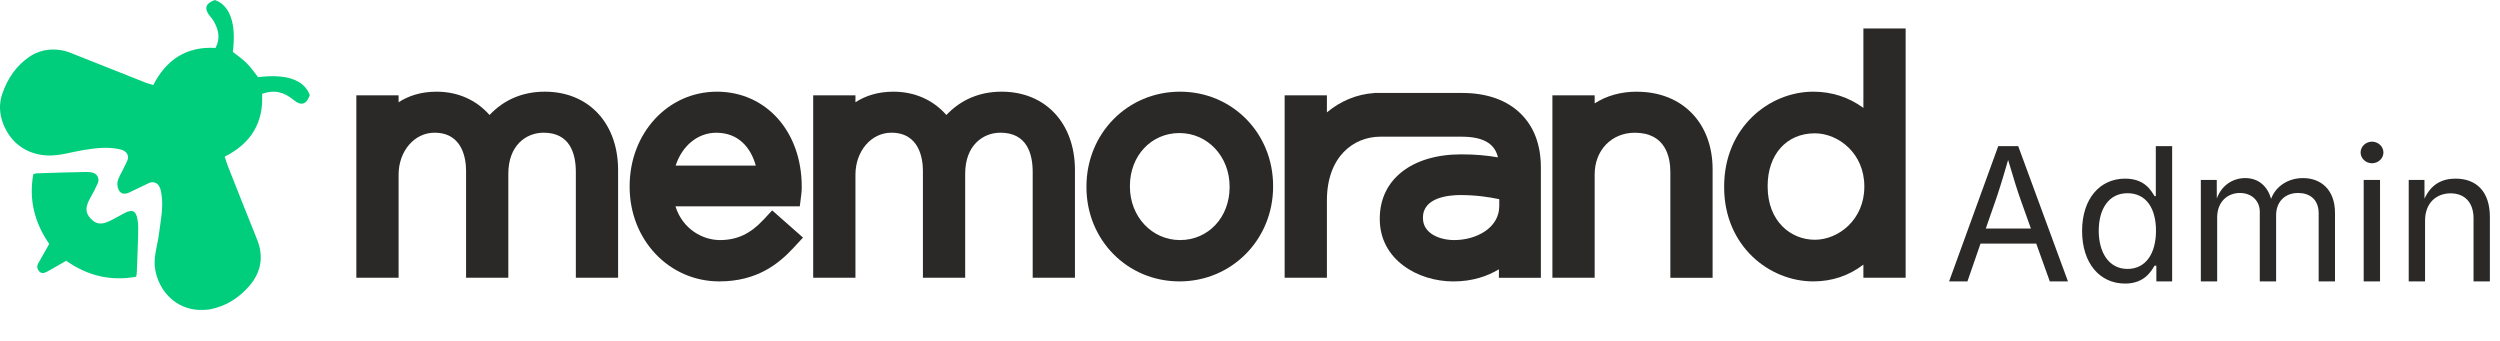
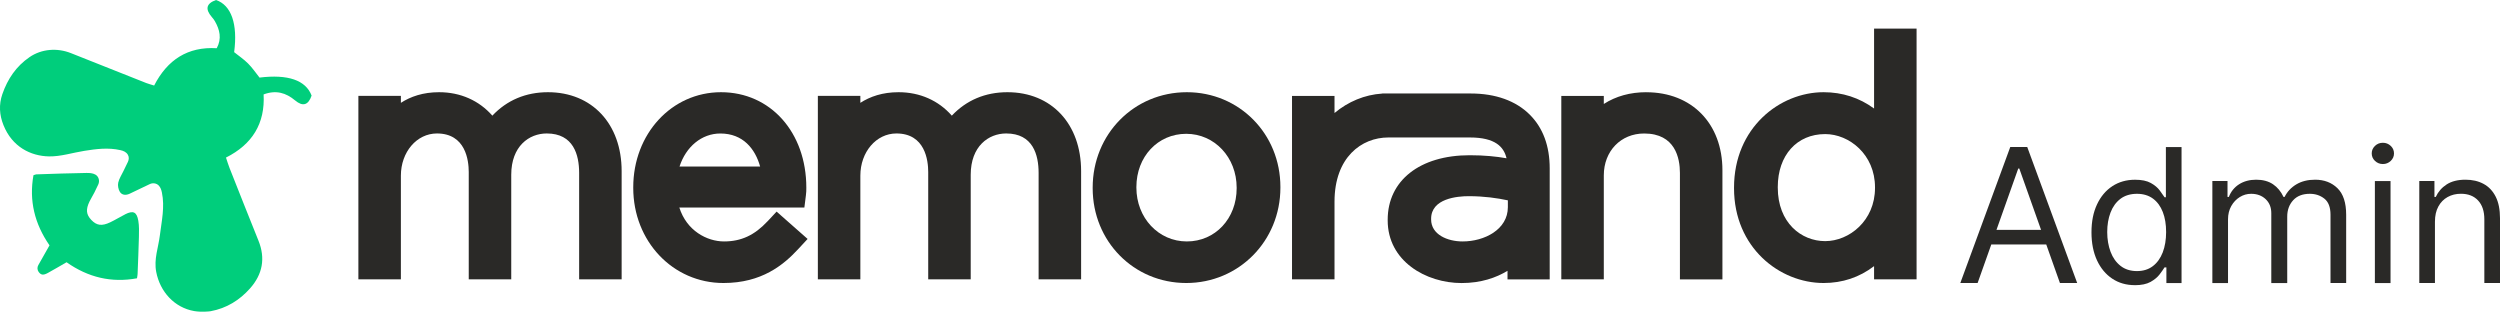
- <svg xmlns="http://www.w3.org/2000/svg" id="Capa_2" data-name="Capa 2" viewBox="0 0 645.45 87.99">
+ <svg xmlns="http://www.w3.org/2000/svg" id="Capa_2" data-name="Capa 2" viewBox="0 0 641.77 80">
  <defs>
    <style>
      .cls-1 {
-         font-family: Inter-Regular, Inter;
-         font-size: 48px;
-         font-variation-settings: 'wght' 400, 'slnt' 0;
+         fill: #00ce7c;
      }

-       .cls-1, .cls-2 {
+       .cls-2 {
        fill: #2a2927;
-       }
- 
-       .cls-3 {
-         fill: #00ce7c;
      }
    </style>
  </defs>
  <g id="Capa_1-2" data-name="Capa 1">
    <g>
      <g>
        <g>
          <path class="cls-2" d="M258.61,23.67c-5.69,0-10.54,2.06-14.27,6.02-3.41-3.88-8.18-6.02-13.67-6.02-4.13,0-7.32,1.12-9.81,2.73v-1.79h-10.91v47.09h10.91v-26.61c0-6.07,4.07-10.83,9.26-10.83,7.37,0,8.16,6.92,8.16,9.89v27.55h10.91v-26.84c0-7.32,4.57-10.6,9.11-10.6,6.88,0,8.32,5.51,8.32,10.13v27.32h10.91v-27.79c0-12.11-7.6-20.25-18.92-20.25Z" />
          <path class="cls-2" d="M197.02,56.82c-3.33,3.57-6.77,5.16-11.15,5.16s-9.61-2.75-11.48-8.71h32.1l.39-3.1c.11-.85,.11-1.26,.11-2.01,0-14.19-9.21-24.49-21.9-24.49s-22.53,10.72-22.53,24.41v.16c0,13.69,10.17,24.41,23.15,24.41,9.84,0,15.4-4.63,19.15-8.66l2.46-2.65-7.96-7.02-2.34,2.51Zm-12.1-22.55c5.81,0,8.94,3.92,10.21,8.48h-20.69c1.65-5.08,5.67-8.48,10.49-8.48Z" />
          <path class="cls-2" d="M140.66,23.67c-5.69,0-10.54,2.06-14.27,6.02-3.41-3.88-8.18-6.02-13.67-6.02-4.13,0-7.32,1.12-9.81,2.73v-1.79h-10.91v47.09h10.91v-26.61c0-6.07,4.07-10.83,9.26-10.83,7.37,0,8.16,6.92,8.16,9.89v27.55h10.91v-26.84c0-7.32,4.57-10.6,9.11-10.6,6.88,0,8.32,5.51,8.32,10.13v27.32h10.91v-27.79c0-12.11-7.6-20.25-18.92-20.25Z" />
          <path class="cls-2" d="M377.58,23.99h-20.85c-.39-.01-.78-.01-1.17,0h-.74v.03c-4.5,.29-8.73,2.06-12.24,4.99v-4.39h-10.91v47.09h10.91v-19.94c0-11.39,6.94-16.48,13.81-16.48h.38s18.14,0,20.58,0c6.52,0,8.71,2.44,9.39,5.34-2.61-.46-5.65-.78-9.47-.78-12.78,0-21.04,6.5-21.04,16.56v.16c0,10.45,9.79,16.09,18.99,16.09,4.96,0,8.83-1.36,11.77-3.14v2.2h10.83v-28.49c0-5.76-1.72-10.41-5.12-13.8-3.55-3.55-8.79-5.43-15.13-5.43Zm9.5,29.2c0,5.71-5.99,8.79-11.62,8.79-3.89,0-8.08-1.77-8.08-5.65v-.16c0-5.24,6.75-5.81,9.65-5.81,3.98,0,7.33,.49,10.05,1.07v1.76Z" />
          <path class="cls-2" d="M422.62,23.67c-4.14,0-7.82,1.03-10.91,3.02v-2.07h-10.91v47.09h10.91v-26.69c0-6.23,4.36-10.75,10.36-10.75,7.99,0,9.18,6.34,9.18,10.13v27.32h10.91v-28.02c0-11.97-7.85-20.02-19.54-20.02Z" />
          <path class="cls-2" d="M481.09,7.35V27.86c-3.76-2.76-8.14-4.19-12.95-4.19-11.3,0-23,9.16-23,24.49v.16c0,15.23,11.69,24.33,23,24.33,4.84,0,9.17-1.45,12.95-4.33v3.39h10.91V7.35h-10.91Zm.24,40.89c0,8.44-6.64,13.66-12.79,13.66s-12.17-4.72-12.17-13.74v-.16c0-8.12,4.89-13.58,12.17-13.58,6.15,0,12.79,5.22,12.79,13.66v.16Z" />
          <path class="cls-2" d="M304.67,23.67c-13.56,0-24.17,10.76-24.17,24.49v.16c0,13.64,10.55,24.33,24.02,24.33s24.17-10.76,24.17-24.49v-.16c0-13.64-10.55-24.33-24.02-24.33Zm12.79,24.65c0,7.79-5.5,13.66-12.79,13.66s-12.95-6.07-12.95-13.81v-.16c0-7.79,5.5-13.66,12.79-13.66s12.95,6.07,12.95,13.81v.16Z" />
        </g>
-         <path class="cls-3" d="M66.61,19.9c-.96-1.21-1.84-2.51-2.93-3.6-1.09-1.09-2.39-1.96-3.57-2.91,.95-7.24-.73-12.06-4.66-13.39-2.5,.91-2.84,2.32-1.06,4.39,.29,.33,.57,.68,.78,1.06,1.24,2.19,1.81,4.43,.47,6.93-7.44-.45-12.68,2.97-16.07,9.58-.75-.24-1.41-.41-2.04-.65-6.44-2.55-12.88-5.11-19.32-7.67-3.5-1.39-7.51-1.11-10.62,1.02-3.44,2.35-5.64,5.62-6.99,9.52-.93,2.7-.75,5.34,.29,7.94,2.22,5.56,6.97,7.95,11.71,8.03,3,.05,6.01-.94,9.02-1.42,3.08-.5,6.17-.89,9.28-.19,.81,.18,1.5,.48,1.92,1.18,.33,.55,.3,1.24,.02,1.82-.36,.75-.76,1.56-1.15,2.37-.47,.99-1.11,1.94-1.34,2.98-.16,.73,.02,1.72,.42,2.36,.54,.87,1.55,.92,2.49,.49,.94-.43,1.87-.9,2.8-1.34,.82-.39,1.65-.79,2.41-1.15s1.73-.23,2.31,.41c.44,.48,.64,1.07,.78,1.75,.78,3.72-.07,7.34-.52,11-.38,3.11-1.57,6.11-.94,9.38,.98,5.11,4.67,9.17,9.73,10.06,1.83,.32,3.92,.1,4.24,.04,4.08-.75,7.43-2.82,10.14-5.88,3.18-3.6,3.98-7.68,2.14-12.23-2.51-6.21-4.96-12.44-7.43-18.67-.33-.84-.59-1.71-.91-2.66,6.78-3.4,10.07-8.79,9.66-16.21,3.2-1.2,5.75-.41,8.09,1.54,1.97,1.65,3.39,1.22,4.23-1.24-1.49-3.95-6.07-5.53-13.39-4.62ZM32.13,55.02c-1.29,.65-2.52,1.42-3.82,2.04-2.18,1.04-3.5,.84-4.87-.6-1.32-1.39-1.46-2.68-.45-4.76,.38-.78,.85-1.51,1.24-2.28,.34-.69,.67-1.38,.99-2.05,.43-.91,.15-2.05-.73-2.55-.71-.4-1.54-.43-2.35-.42-4.27,.06-8.53,.22-12.8,.36-.16,0-.33,.09-.75,.22-1.16,6.49,.27,12.45,4.12,18-1.02,1.8-1.97,3.49-2.88,5.09-.31,.54-.28,1.22,.09,1.73,.63,.87,1.25,.88,2.38,.26,1.61-.88,3.18-1.82,4.79-2.74,5.55,3.91,11.51,5.32,18.08,4.12,.07-.52,.14-.8,.15-1.09,.12-3.17,.26-6.34,.34-9.52,.03-1.38,.08-2.79-.15-4.14-.39-2.31-1.31-2.72-3.38-1.68Z" />
+         <path class="cls-1" d="M66.61,19.9c-.96-1.21-1.84-2.51-2.93-3.6-1.09-1.09-2.39-1.96-3.57-2.91,.95-7.24-.73-12.06-4.66-13.39-2.5,.91-2.84,2.32-1.06,4.39,.29,.33,.57,.68,.78,1.06,1.24,2.19,1.81,4.43,.47,6.93-7.44-.45-12.68,2.97-16.07,9.58-.75-.24-1.41-.41-2.04-.65-6.44-2.55-12.88-5.11-19.32-7.67-3.5-1.39-7.51-1.11-10.62,1.02-3.44,2.35-5.64,5.62-6.99,9.52-.93,2.7-.75,5.34,.29,7.94,2.22,5.56,6.97,7.95,11.71,8.03,3,.05,6.01-.94,9.02-1.42,3.08-.5,6.17-.89,9.28-.19,.81,.18,1.5,.48,1.92,1.18,.33,.55,.3,1.24,.02,1.82-.36,.75-.76,1.56-1.15,2.37-.47,.99-1.11,1.94-1.34,2.98-.16,.73,.02,1.72,.42,2.36,.54,.87,1.55,.92,2.49,.49,.94-.43,1.87-.9,2.8-1.34,.82-.39,1.65-.79,2.41-1.15s1.73-.23,2.31,.41c.44,.48,.64,1.07,.78,1.75,.78,3.72-.07,7.34-.52,11-.38,3.11-1.57,6.11-.94,9.38,.98,5.11,4.67,9.17,9.73,10.06,1.83,.32,3.92,.1,4.24,.04,4.08-.75,7.43-2.82,10.14-5.88,3.18-3.6,3.98-7.68,2.14-12.23-2.51-6.21-4.96-12.44-7.43-18.67-.33-.84-.59-1.71-.91-2.66,6.78-3.4,10.07-8.79,9.66-16.21,3.2-1.2,5.75-.41,8.09,1.54,1.97,1.65,3.39,1.22,4.23-1.24-1.49-3.95-6.07-5.53-13.39-4.62ZM32.13,55.02c-1.29,.65-2.52,1.42-3.82,2.04-2.18,1.04-3.5,.84-4.87-.6-1.32-1.39-1.46-2.68-.45-4.76,.38-.78,.85-1.51,1.24-2.28,.34-.69,.67-1.38,.99-2.05,.43-.91,.15-2.05-.73-2.55-.71-.4-1.54-.43-2.35-.42-4.27,.06-8.53,.22-12.8,.36-.16,0-.33,.09-.75,.22-1.16,6.49,.27,12.45,4.12,18-1.02,1.8-1.97,3.49-2.88,5.09-.31,.54-.28,1.22,.09,1.73,.63,.87,1.25,.88,2.38,.26,1.61-.88,3.18-1.82,4.79-2.74,5.55,3.91,11.51,5.32,18.08,4.12,.07-.52,.14-.8,.15-1.09,.12-3.17,.26-6.34,.34-9.52,.03-1.38,.08-2.79-.15-4.14-.39-2.31-1.31-2.72-3.38-1.68Z" />
      </g>
-       <text class="cls-1" transform="translate(502 72.65)">
-         <tspan x="0" y="0">Admin</tspan>
-       </text>
+       <g>
+         <path class="cls-2" d="M507.66,72.65h-4.43l12.82-34.91h4.36l12.82,34.91h-4.43l-10.43-29.39h-.27l-10.43,29.39Zm1.64-13.64h17.86v3.75h-17.86v-3.75Z" />
+         <path class="cls-2" d="M548.02,73.2c-2.18,0-4.11-.55-5.78-1.66-1.67-1.11-2.98-2.68-3.92-4.7-.94-2.03-1.42-4.43-1.42-7.2s.47-5.14,1.42-7.16c.94-2.02,2.26-3.59,3.94-4.69s3.62-1.65,5.83-1.65c1.7,0,3.05,.28,4.05,.84s1.76,1.2,2.28,1.91c.53,.71,.94,1.29,1.24,1.75h.34v-12.89h4.02v34.91h-3.89v-4.02h-.48c-.29,.48-.72,1.08-1.26,1.8-.55,.72-1.32,1.36-2.33,1.93-1.01,.56-2.36,.84-4.04,.84Zm.54-3.61c1.61,0,2.98-.42,4.09-1.27,1.11-.85,1.96-2.02,2.54-3.53,.58-1.51,.87-3.25,.87-5.22s-.28-3.67-.85-5.14c-.57-1.47-1.41-2.62-2.52-3.44-1.11-.82-2.49-1.24-4.12-1.24s-3.12,.43-4.25,1.3c-1.13,.87-1.98,2.05-2.54,3.53s-.84,3.15-.84,4.99,.29,3.55,.86,5.07,1.43,2.72,2.56,3.61,2.54,1.34,4.22,1.34Z" />
+         <path class="cls-2" d="M567.93,72.65v-26.18h3.89v4.09h.34c.54-1.4,1.43-2.49,2.64-3.26s2.68-1.17,4.38-1.17,3.17,.39,4.32,1.17,2.05,1.87,2.7,3.26h.27c.67-1.35,1.68-2.43,3.02-3.23,1.34-.8,2.95-1.2,4.82-1.2,2.34,0,4.25,.73,5.74,2.19,1.49,1.46,2.23,3.73,2.23,6.81v17.52h-4.02v-17.52c0-1.93-.53-3.31-1.58-4.14s-2.3-1.24-3.73-1.24c-1.84,0-3.27,.55-4.28,1.66-1.01,1.11-1.52,2.51-1.52,4.2v17.05h-4.09v-17.93c0-1.49-.48-2.69-1.45-3.61-.97-.91-2.21-1.37-3.73-1.37-1.05,0-2.02,.28-2.92,.84s-1.63,1.33-2.18,2.31c-.55,.98-.83,2.12-.83,3.4v16.36h-4.02Z" />
+         <path class="cls-2" d="M611.7,42.11c-.78,0-1.46-.27-2.02-.8-.56-.53-.84-1.18-.84-1.93s.28-1.39,.84-1.93,1.24-.8,2.02-.8,1.46,.27,2.02,.8,.84,1.18,.84,1.93-.28,1.39-.84,1.93c-.56,.53-1.24,.8-2.02,.8Zm-2.05,30.55v-26.18h4.02v26.18h-4.02Z" />
+         <path class="cls-2" d="M625.07,56.9v15.75h-4.02v-26.18h3.89v4.09h.34c.61-1.33,1.54-2.4,2.79-3.21,1.25-.81,2.86-1.22,4.84-1.22,1.77,0,3.32,.36,4.65,1.08,1.33,.72,2.36,1.81,3.1,3.27,.74,1.46,1.11,3.3,1.11,5.53v16.64h-4.02v-16.36c0-2.06-.53-3.66-1.6-4.82-1.07-1.15-2.53-1.73-4.4-1.73-1.28,0-2.43,.28-3.43,.84-1.01,.56-1.8,1.37-2.38,2.44-.58,1.07-.87,2.36-.87,3.89Z" />
+       </g>
    </g>
  </g>
</svg>
